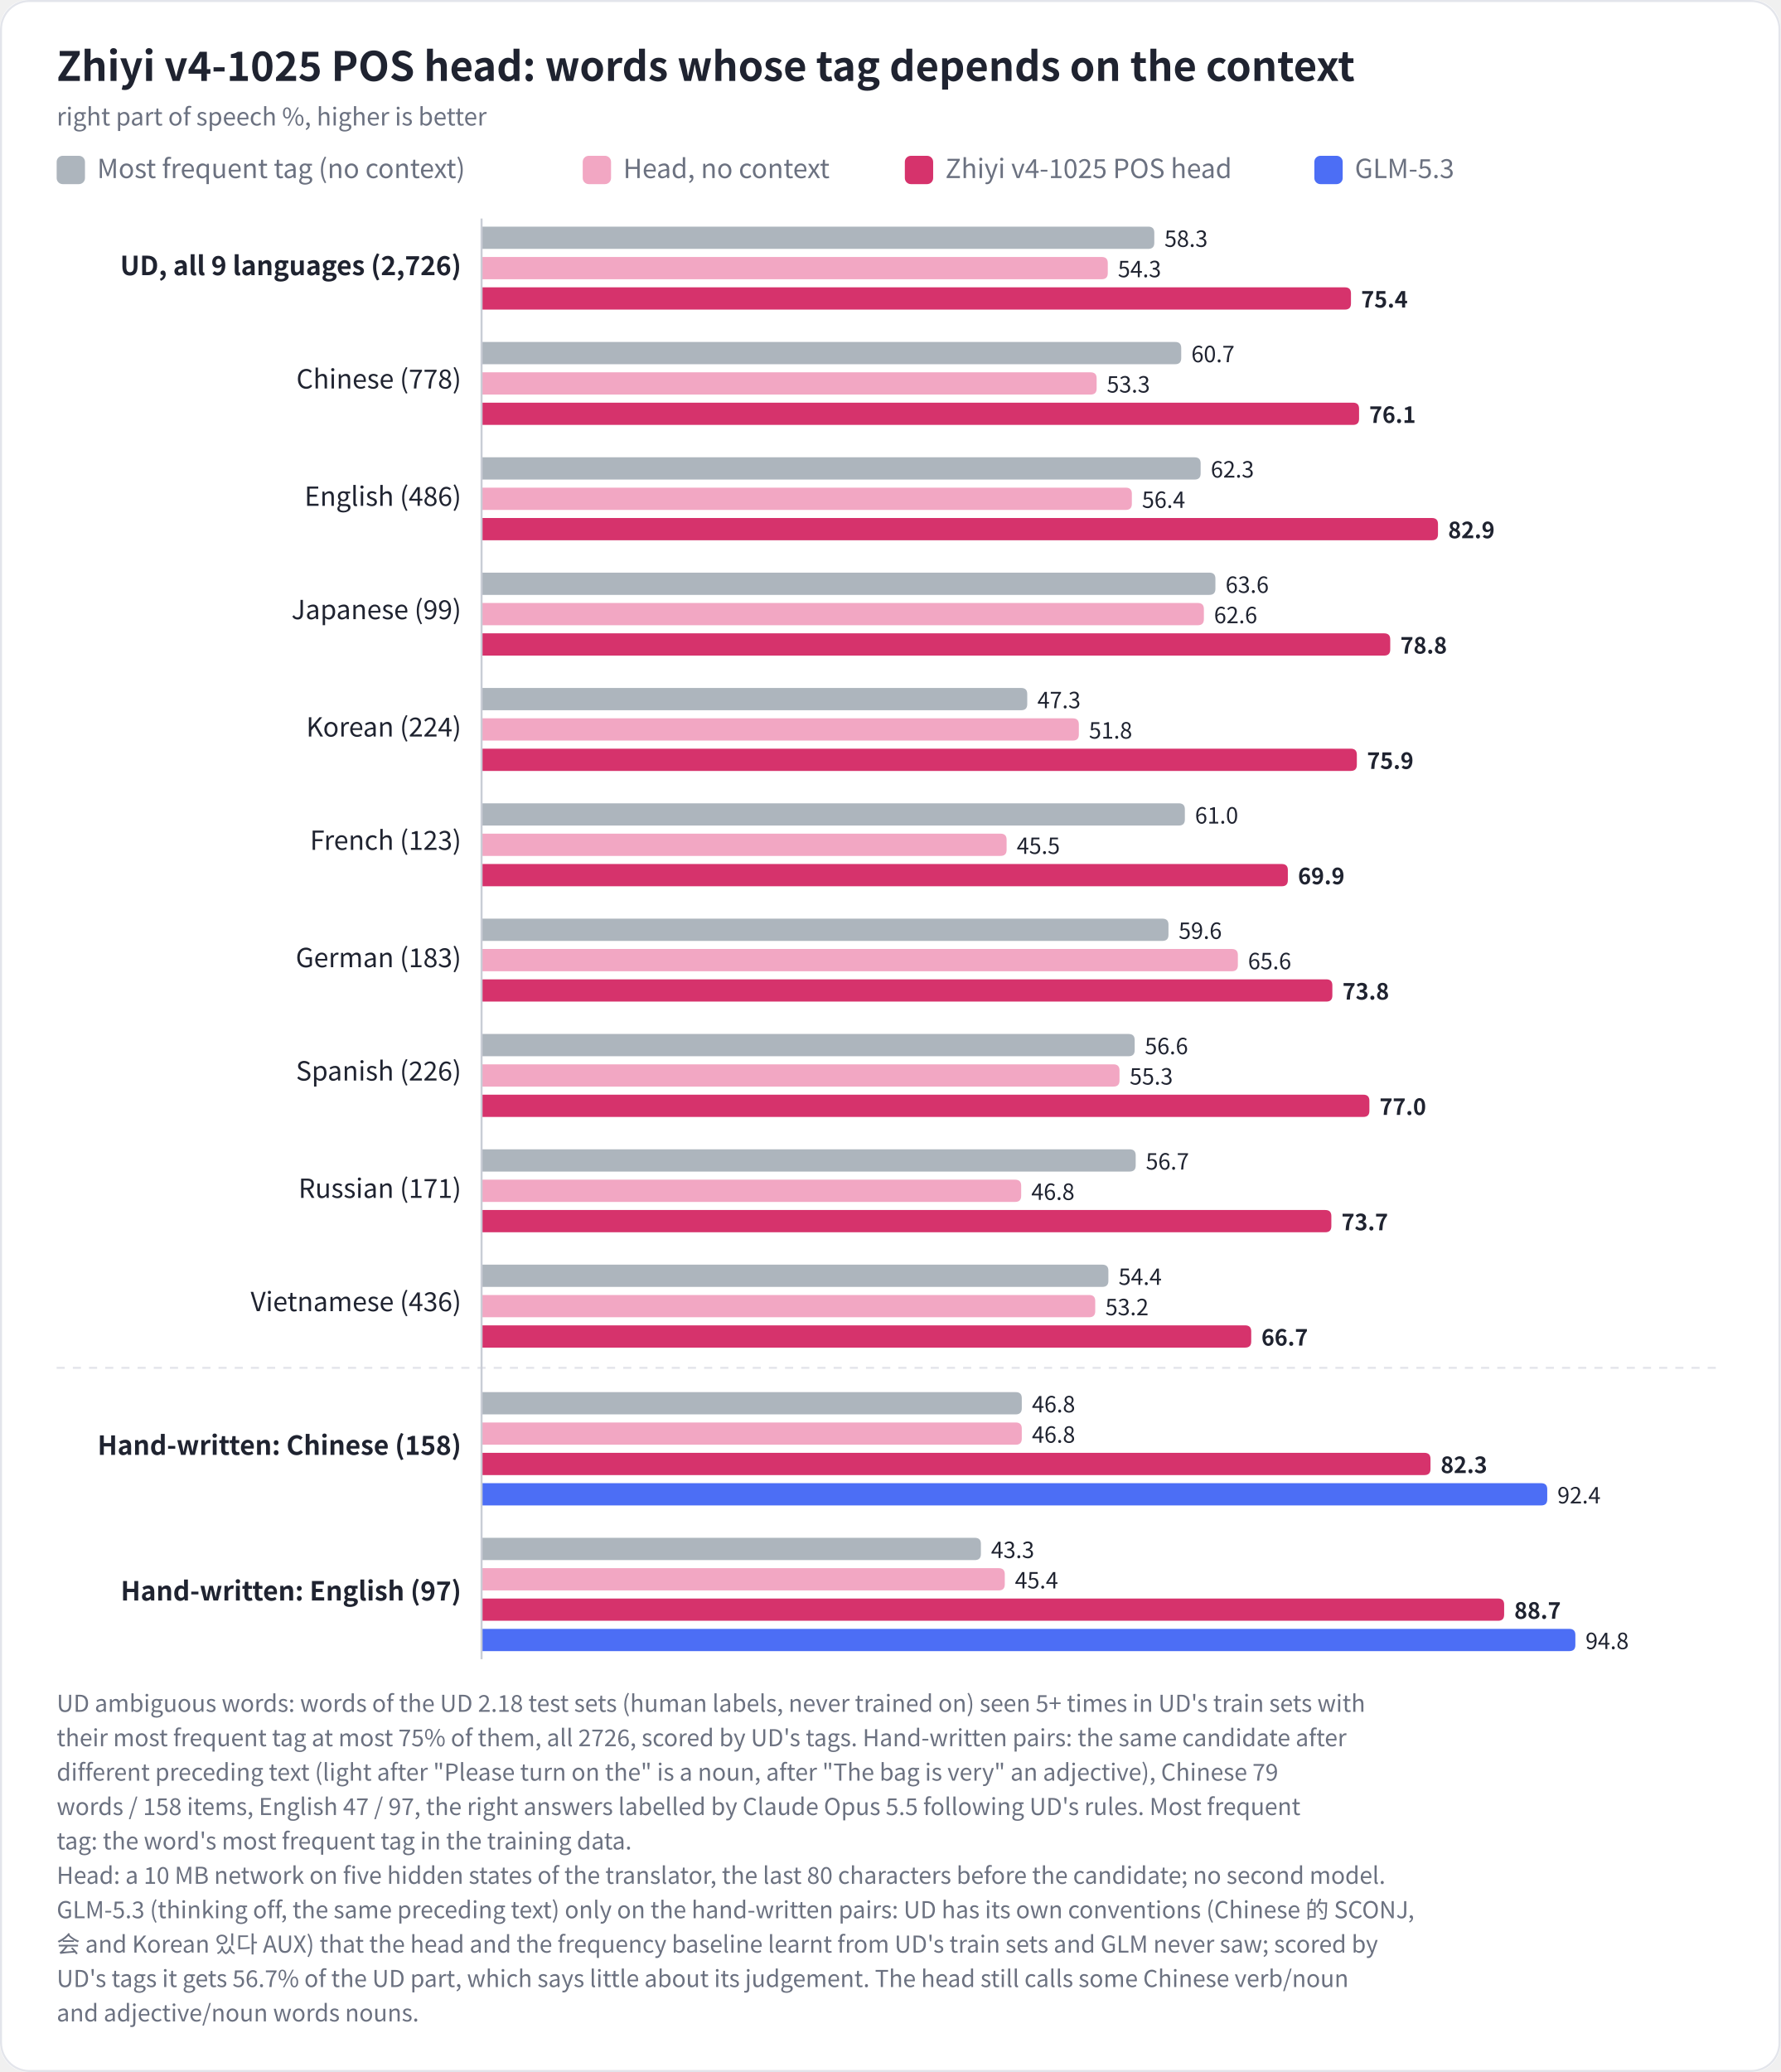
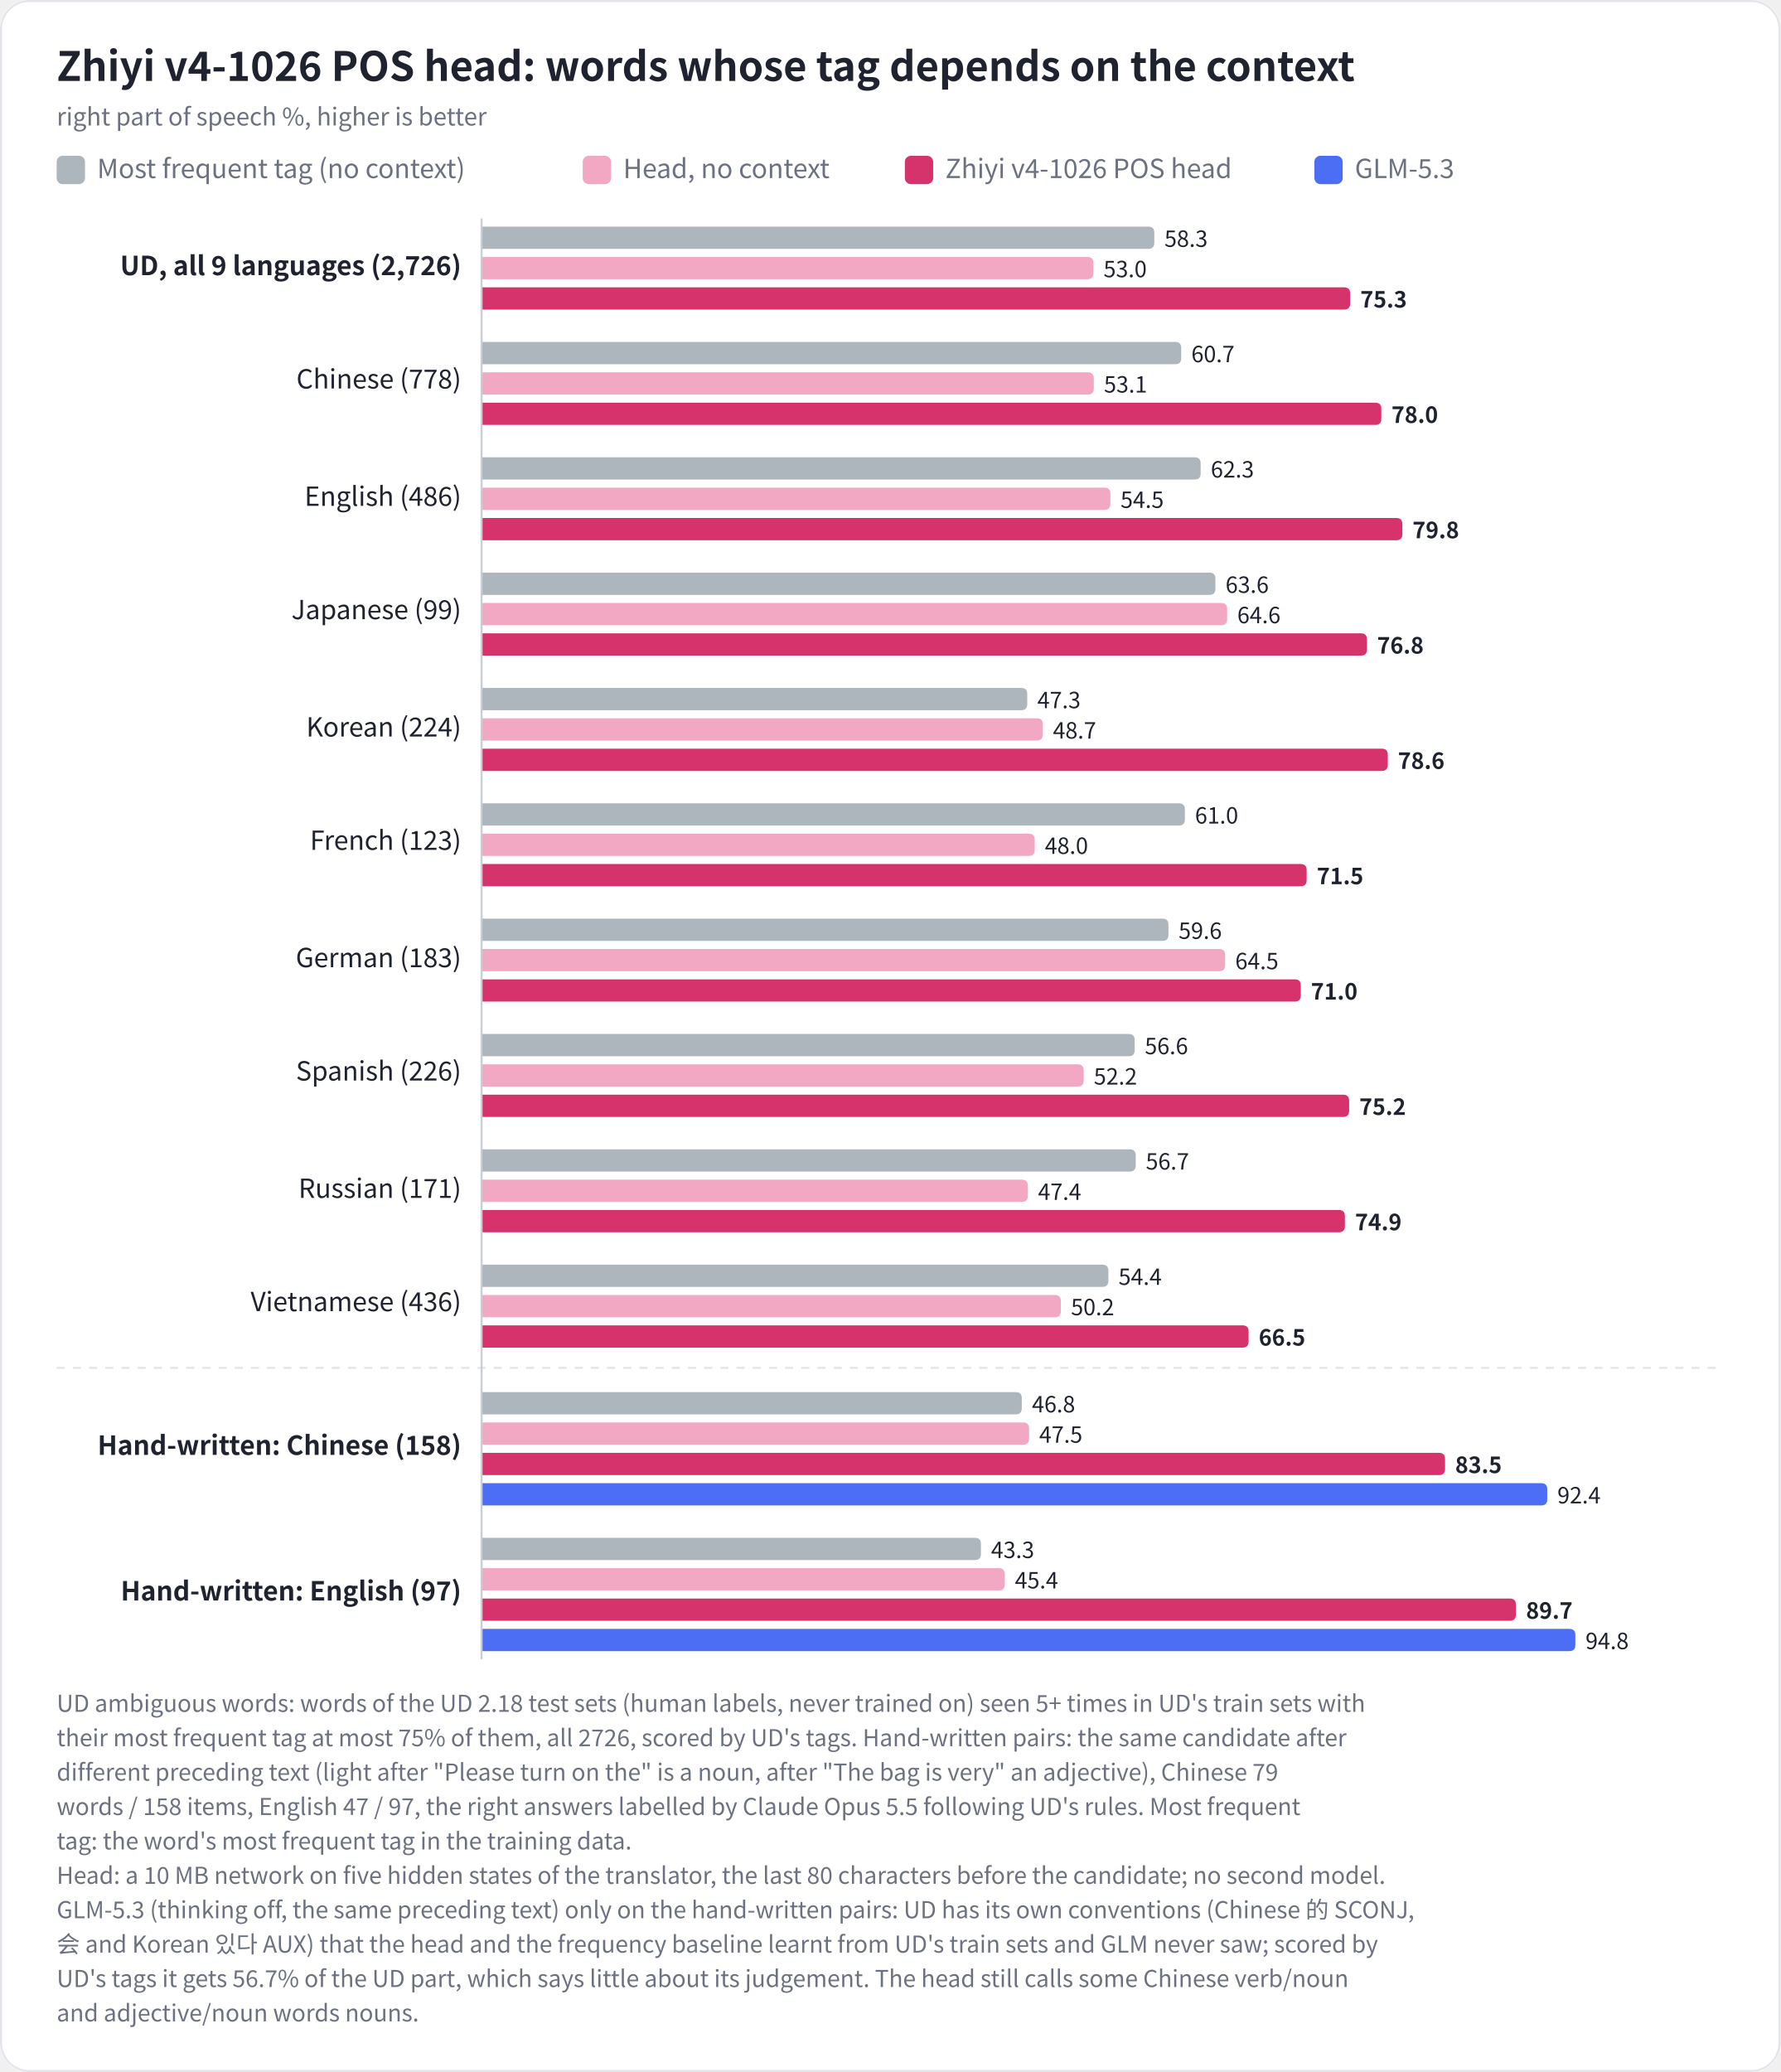
<svg xmlns="http://www.w3.org/2000/svg" width="880" height="1024" viewBox="0 0 880 1024" font-family="'Microsoft YaHei','PingFang SC','Noto Sans CJK SC','Segoe UI',sans-serif">
  <rect width="880" height="1024" rx="14" fill="#FFFFFF" />
  <rect x="0.5" y="0.5" width="879" height="1023" rx="14" fill="none" stroke="#E3E5EB" />
-   <text x="28" y="40" font-size="20" font-weight="700" fill="#1F2330">Zhiyi v4-1025 POS head: words whose tag depends on the context</text>
+   <text x="28" y="40" font-size="20" font-weight="700" fill="#1F2330">Zhiyi v4-1026 POS head: words whose tag depends on the context</text>
  <text x="28" y="62" font-size="12" fill="#6B7180">right part of speech %, higher is better</text>
  <rect x="28" y="77" width="14" height="14" rx="3" fill="#ADB5BD" />
  <text x="48" y="88" font-size="13" fill="#6B7180">Most frequent tag (no context)</text>
  <rect x="288.0" y="77" width="14" height="14" rx="3" fill="#F2A7C3" />
  <text x="308.0" y="88" font-size="13" fill="#6B7180">Head, no context</text>
  <rect x="447.2" y="77" width="14" height="14" rx="3" fill="#D6336C" />
-   <text x="467.2" y="88" font-size="13" fill="#6B7180">Zhiyi v4-1025 POS head</text>
+   <text x="467.2" y="88" font-size="13" fill="#6B7180">Zhiyi v4-1026 POS head</text>
  <rect x="649.6" y="77" width="14" height="14" rx="3" fill="#4C6EF5" />
  <text x="669.6" y="88" font-size="13" fill="#6B7180">GLM-5.3</text>
  <text x="228" y="136" font-size="13" font-weight="700" text-anchor="end" fill="#1F2330">UD, all 9 languages (2,726)</text>
  <path d="M238,112 H567.5 Q570.5,112 570.5,115.0 V120.0 Q570.5,123 567.5,123 H238 Z" fill="#ADB5BD" />
  <text x="575.5" y="122" font-size="11" fill="#1F2330">58.3</text>
-   <path d="M238,127 H544.5 Q547.5,127 547.5,130.0 V135.0 Q547.5,138 544.5,138 H238 Z" fill="#F2A7C3" />
-   <text x="552.5" y="137" font-size="11" fill="#1F2330">54.3</text>
-   <path d="M238,142 H664.7 Q667.7,142 667.7,145.0 V150.0 Q667.7,153 664.7,153 H238 Z" fill="#D6336C" />
-   <text x="672.7" y="152" font-size="11" font-weight="700" fill="#1F2330">75.4</text>
+   <path d="M238,127 H537.4 Q540.4,127 540.4,130.0 V135.0 Q540.4,138 537.4,138 H238 Z" fill="#F2A7C3" />
+   <text x="545.4" y="137" font-size="11" fill="#1F2330">53.0</text>
+   <path d="M238,142 H664.3 Q667.3,142 667.3,145.0 V150.0 Q667.3,153 664.3,153 H238 Z" fill="#D6336C" />
+   <text x="672.3" y="152" font-size="11" font-weight="700" fill="#1F2330">75.3</text>
  <text x="228" y="192" font-size="13" text-anchor="end" fill="#1F2330">Chinese (778)</text>
  <path d="M238,169 H580.8 Q583.8,169 583.8,172.0 V177.0 Q583.8,180 580.8,180 H238 Z" fill="#ADB5BD" />
  <text x="588.8" y="179" font-size="11" fill="#1F2330">60.7</text>
-   <path d="M238,184 H539.0 Q542.0,184 542.0,187.0 V192.0 Q542.0,195 539.0,195 H238 Z" fill="#F2A7C3" />
-   <text x="547.0" y="194" font-size="11" fill="#1F2330">53.3</text>
-   <path d="M238,199 H668.7 Q671.7,199 671.7,202.0 V207.0 Q671.7,210 668.7,210 H238 Z" fill="#D6336C" />
-   <text x="676.7" y="209" font-size="11" font-weight="700" fill="#1F2330">76.1</text>
+   <path d="M238,184 H537.6 Q540.6,184 540.6,187.0 V192.0 Q540.6,195 537.6,195 H238 Z" fill="#F2A7C3" />
+   <text x="545.6" y="194" font-size="11" fill="#1F2330">53.1</text>
+   <path d="M238,199 H679.7 Q682.7,199 682.7,202.0 V207.0 Q682.7,210 679.7,210 H238 Z" fill="#D6336C" />
+   <text x="687.7" y="209" font-size="11" font-weight="700" fill="#1F2330">78.0</text>
  <text x="228" y="250" font-size="13" text-anchor="end" fill="#1F2330">English (486)</text>
  <path d="M238,226 H590.4 Q593.4,226 593.4,229.0 V234.0 Q593.4,237 590.4,237 H238 Z" fill="#ADB5BD" />
  <text x="598.4" y="236" font-size="11" fill="#1F2330">62.3</text>
-   <path d="M238,241 H556.4 Q559.4,241 559.4,244.0 V249.0 Q559.4,252 556.4,252 H238 Z" fill="#F2A7C3" />
-   <text x="564.4" y="251" font-size="11" fill="#1F2330">56.4</text>
-   <path d="M238,256 H707.7 Q710.7,256 710.7,259.0 V264.0 Q710.7,267 707.7,267 H238 Z" fill="#D6336C" />
-   <text x="715.7" y="266" font-size="11" font-weight="700" fill="#1F2330">82.9</text>
+   <path d="M238,241 H545.8 Q548.8,241 548.8,244.0 V249.0 Q548.8,252 545.8,252 H238 Z" fill="#F2A7C3" />
+   <text x="553.8" y="251" font-size="11" fill="#1F2330">54.5</text>
+   <path d="M238,256 H690.1 Q693.1,256 693.1,259.0 V264.0 Q693.1,267 690.1,267 H238 Z" fill="#D6336C" />
+   <text x="698.1" y="266" font-size="11" font-weight="700" fill="#1F2330">79.8</text>
  <text x="228" y="306" font-size="13" text-anchor="end" fill="#1F2330">Japanese (99)</text>
  <path d="M238,283 H597.7 Q600.7,283 600.7,286.0 V291.0 Q600.7,294 597.7,294 H238 Z" fill="#ADB5BD" />
  <text x="605.7" y="293" font-size="11" fill="#1F2330">63.6</text>
-   <path d="M238,298 H592.0 Q595.0,298 595.0,301.0 V306.0 Q595.0,309 592.0,309 H238 Z" fill="#F2A7C3" />
-   <text x="600.0" y="308" font-size="11" fill="#1F2330">62.6</text>
-   <path d="M238,313 H684.1 Q687.1,313 687.1,316.0 V321.0 Q687.1,324 684.1,324 H238 Z" fill="#D6336C" />
-   <text x="692.1" y="323" font-size="11" font-weight="700" fill="#1F2330">78.8</text>
+   <path d="M238,298 H603.5 Q606.5,298 606.5,301.0 V306.0 Q606.5,309 603.5,309 H238 Z" fill="#F2A7C3" />
+   <text x="611.5" y="308" font-size="11" fill="#1F2330">64.6</text>
+   <path d="M238,313 H672.6 Q675.6,313 675.6,316.0 V321.0 Q675.6,324 672.6,324 H238 Z" fill="#D6336C" />
+   <text x="680.6" y="323" font-size="11" font-weight="700" fill="#1F2330">76.8</text>
  <text x="228" y="364" font-size="13" text-anchor="end" fill="#1F2330">Korean (224)</text>
  <path d="M238,340 H504.7 Q507.7,340 507.7,343.0 V348.0 Q507.7,351 504.7,351 H238 Z" fill="#ADB5BD" />
  <text x="512.7" y="350" font-size="11" fill="#1F2330">47.3</text>
-   <path d="M238,355 H530.2 Q533.2,355 533.2,358.0 V363.0 Q533.2,366 530.2,366 H238 Z" fill="#F2A7C3" />
-   <text x="538.2" y="365" font-size="11" fill="#1F2330">51.8</text>
-   <path d="M238,370 H667.6 Q670.6,370 670.6,373.0 V378.0 Q670.6,381 667.6,381 H238 Z" fill="#D6336C" />
-   <text x="675.6" y="380" font-size="11" font-weight="700" fill="#1F2330">75.9</text>
+   <path d="M238,355 H512.4 Q515.4,355 515.4,358.0 V363.0 Q515.4,366 512.4,366 H238 Z" fill="#F2A7C3" />
+   <text x="520.4" y="365" font-size="11" fill="#1F2330">48.7</text>
+   <path d="M238,370 H682.9 Q685.9,370 685.9,373.0 V378.0 Q685.9,381 682.9,381 H238 Z" fill="#D6336C" />
+   <text x="690.9" y="380" font-size="11" font-weight="700" fill="#1F2330">78.6</text>
  <text x="228" y="420" font-size="13" text-anchor="end" fill="#1F2330">French (123)</text>
  <path d="M238,397 H582.6 Q585.6,397 585.6,400.0 V405.0 Q585.6,408 582.6,408 H238 Z" fill="#ADB5BD" />
  <text x="590.6" y="407" font-size="11" fill="#1F2330">61.0</text>
-   <path d="M238,412 H494.5 Q497.5,412 497.5,415.0 V420.0 Q497.5,423 494.5,423 H238 Z" fill="#F2A7C3" />
-   <text x="502.5" y="422" font-size="11" fill="#1F2330">45.5</text>
-   <path d="M238,427 H633.5 Q636.5,427 636.5,430.0 V435.0 Q636.5,438 633.5,438 H238 Z" fill="#D6336C" />
-   <text x="641.5" y="437" font-size="11" font-weight="700" fill="#1F2330">69.9</text>
+   <path d="M238,412 H508.4 Q511.4,412 511.4,415.0 V420.0 Q511.4,423 508.4,423 H238 Z" fill="#F2A7C3" />
+   <text x="516.4" y="422" font-size="11" fill="#1F2330">48.0</text>
+   <path d="M238,427 H642.8 Q645.8,427 645.8,430.0 V435.0 Q645.8,438 642.8,438 H238 Z" fill="#D6336C" />
+   <text x="650.8" y="437" font-size="11" font-weight="700" fill="#1F2330">71.5</text>
  <text x="228" y="478" font-size="13" text-anchor="end" fill="#1F2330">German (183)</text>
  <path d="M238,454 H574.5 Q577.5,454 577.5,457.0 V462.0 Q577.5,465 574.5,465 H238 Z" fill="#ADB5BD" />
  <text x="582.5" y="464" font-size="11" fill="#1F2330">59.6</text>
-   <path d="M238,469 H608.8 Q611.8,469 611.8,472.0 V477.0 Q611.8,480 608.8,480 H238 Z" fill="#F2A7C3" />
-   <text x="616.8" y="479" font-size="11" fill="#1F2330">65.6</text>
-   <path d="M238,484 H655.5 Q658.5,484 658.5,487.0 V492.0 Q658.5,495 655.5,495 H238 Z" fill="#D6336C" />
-   <text x="663.5" y="494" font-size="11" font-weight="700" fill="#1F2330">73.8</text>
+   <path d="M238,469 H602.5 Q605.5,469 605.5,472.0 V477.0 Q605.5,480 602.5,480 H238 Z" fill="#F2A7C3" />
+   <text x="610.5" y="479" font-size="11" fill="#1F2330">64.5</text>
+   <path d="M238,484 H639.9 Q642.9,484 642.9,487.0 V492.0 Q642.9,495 639.9,495 H238 Z" fill="#D6336C" />
+   <text x="647.9" y="494" font-size="11" font-weight="700" fill="#1F2330">71.0</text>
  <text x="228" y="534" font-size="13" text-anchor="end" fill="#1F2330">Spanish (226)</text>
  <path d="M238,511 H557.8 Q560.8,511 560.8,514.0 V519.0 Q560.8,522 557.8,522 H238 Z" fill="#ADB5BD" />
  <text x="565.8" y="521" font-size="11" fill="#1F2330">56.6</text>
-   <path d="M238,526 H550.3 Q553.3,526 553.3,529.0 V534.0 Q553.3,537 550.3,537 H238 Z" fill="#F2A7C3" />
-   <text x="558.3" y="536" font-size="11" fill="#1F2330">55.3</text>
-   <path d="M238,541 H673.8 Q676.8,541 676.8,544.0 V549.0 Q676.8,552 673.8,552 H238 Z" fill="#D6336C" />
-   <text x="681.8" y="551" font-size="11" font-weight="700" fill="#1F2330">77.0</text>
+   <path d="M238,526 H532.6 Q535.6,526 535.6,529.0 V534.0 Q535.6,537 532.6,537 H238 Z" fill="#F2A7C3" />
+   <text x="540.6" y="536" font-size="11" fill="#1F2330">52.2</text>
+   <path d="M238,541 H663.8 Q666.8,541 666.8,544.0 V549.0 Q666.8,552 663.8,552 H238 Z" fill="#D6336C" />
+   <text x="671.8" y="551" font-size="11" font-weight="700" fill="#1F2330">75.2</text>
  <text x="228" y="592" font-size="13" text-anchor="end" fill="#1F2330">Russian (171)</text>
  <path d="M238,568 H558.3 Q561.3,568 561.3,571.0 V576.0 Q561.3,579 558.3,579 H238 Z" fill="#ADB5BD" />
  <text x="566.3" y="578" font-size="11" fill="#1F2330">56.7</text>
-   <path d="M238,583 H501.7 Q504.7,583 504.7,586.0 V591.0 Q504.7,594 501.7,594 H238 Z" fill="#F2A7C3" />
-   <text x="509.7" y="593" font-size="11" fill="#1F2330">46.8</text>
-   <path d="M238,598 H655.0 Q658.0,598 658.0,601.0 V606.0 Q658.0,609 655.0,609 H238 Z" fill="#D6336C" />
-   <text x="663.0" y="608" font-size="11" font-weight="700" fill="#1F2330">73.7</text>
+   <path d="M238,583 H505.0 Q508.0,583 508.0,586.0 V591.0 Q508.0,594 505.0,594 H238 Z" fill="#F2A7C3" />
+   <text x="513.0" y="593" font-size="11" fill="#1F2330">47.4</text>
+   <path d="M238,598 H661.7 Q664.7,598 664.7,601.0 V606.0 Q664.7,609 661.7,609 H238 Z" fill="#D6336C" />
+   <text x="669.7" y="608" font-size="11" font-weight="700" fill="#1F2330">74.9</text>
  <text x="228" y="648" font-size="13" text-anchor="end" fill="#1F2330">Vietnamese (436)</text>
  <path d="M238,625 H544.8 Q547.8,625 547.8,628.0 V633.0 Q547.8,636 544.8,636 H238 Z" fill="#ADB5BD" />
  <text x="552.8" y="635" font-size="11" fill="#1F2330">54.4</text>
-   <path d="M238,640 H538.3 Q541.3,640 541.3,643.0 V648.0 Q541.3,651 538.3,651 H238 Z" fill="#F2A7C3" />
-   <text x="546.3" y="650" font-size="11" fill="#1F2330">53.2</text>
-   <path d="M238,655 H615.4 Q618.4,655 618.4,658.0 V663.0 Q618.4,666 615.4,666 H238 Z" fill="#D6336C" />
-   <text x="623.4" y="665" font-size="11" font-weight="700" fill="#1F2330">66.7</text>
+   <path d="M238,640 H521.3 Q524.3,640 524.3,643.0 V648.0 Q524.3,651 521.3,651 H238 Z" fill="#F2A7C3" />
+   <text x="529.3" y="650" font-size="11" fill="#1F2330">50.2</text>
+   <path d="M238,655 H614.1 Q617.1,655 617.1,658.0 V663.0 Q617.1,666 614.1,666 H238 Z" fill="#D6336C" />
+   <text x="622.1" y="665" font-size="11" font-weight="700" fill="#1F2330">66.5</text>
  <line x1="28" y1="676.0" x2="852" y2="676.0" stroke="#E3E5EB" stroke-dasharray="4 4" />
  <text x="228" y="719" font-size="13" font-weight="700" text-anchor="end" fill="#1F2330">Hand-written: Chinese (158)</text>
  <path d="M238,688 H502.0 Q505.0,688 505.0,691.0 V696.0 Q505.0,699 502.0,699 H238 Z" fill="#ADB5BD" />
  <text x="510.0" y="698" font-size="11" fill="#1F2330">46.8</text>
-   <path d="M238,703 H502.0 Q505.0,703 505.0,706.0 V711.0 Q505.0,714 502.0,714 H238 Z" fill="#F2A7C3" />
-   <text x="510.0" y="713" font-size="11" fill="#1F2330">46.8</text>
-   <path d="M238,718 H704.0 Q707.0,718 707.0,721.0 V726.0 Q707.0,729 704.0,729 H238 Z" fill="#D6336C" />
-   <text x="712.0" y="728" font-size="11" font-weight="700" fill="#1F2330">82.3</text>
+   <path d="M238,703 H505.6 Q508.6,703 508.6,706.0 V711.0 Q508.6,714 505.6,714 H238 Z" fill="#F2A7C3" />
+   <text x="513.6" y="713" font-size="11" fill="#1F2330">47.5</text>
+   <path d="M238,718 H711.2 Q714.2,718 714.2,721.0 V726.0 Q714.2,729 711.2,729 H238 Z" fill="#D6336C" />
+   <text x="719.2" y="728" font-size="11" font-weight="700" fill="#1F2330">83.5</text>
  <path d="M238,733 H761.7 Q764.7,733 764.7,736.0 V741.0 Q764.7,744 761.7,744 H238 Z" fill="#4C6EF5" />
  <text x="769.7" y="743" font-size="11" fill="#1F2330">92.4</text>
  <text x="228" y="791" font-size="13" font-weight="700" text-anchor="end" fill="#1F2330">Hand-written: English (97)</text>
  <path d="M238,760 H481.8 Q484.8,760 484.8,763.0 V768.0 Q484.8,771 481.8,771 H238 Z" fill="#ADB5BD" />
  <text x="489.8" y="770" font-size="11" fill="#1F2330">43.3</text>
  <path d="M238,775 H493.6 Q496.6,775 496.6,778.0 V783.0 Q496.6,786 493.6,786 H238 Z" fill="#F2A7C3" />
  <text x="501.6" y="785" font-size="11" fill="#1F2330">45.4</text>
-   <path d="M238,790 H740.4 Q743.4,790 743.4,793.0 V798.0 Q743.4,801 740.4,801 H238 Z" fill="#D6336C" />
-   <text x="748.4" y="800" font-size="11" font-weight="700" fill="#1F2330">88.7</text>
+   <path d="M238,790 H746.2 Q749.2,790 749.2,793.0 V798.0 Q749.2,801 746.2,801 H238 Z" fill="#D6336C" />
+   <text x="754.2" y="800" font-size="11" font-weight="700" fill="#1F2330">89.7</text>
  <path d="M238,805 H775.6 Q778.6,805 778.6,808.0 V813.0 Q778.6,816 775.6,816 H238 Z" fill="#4C6EF5" />
  <text x="783.6" y="815" font-size="11" fill="#1F2330">94.8</text>
  <line x1="238" y1="108" x2="238" y2="820" stroke="#C9CDD6" />
  <text x="28" y="846" font-size="11.5" fill="#6B7180">UD ambiguous words: words of the UD 2.18 test sets (human labels, never trained on) seen 5+ times in UD's train sets with</text>
  <text x="28" y="863" font-size="11.5" fill="#6B7180">their most frequent tag at most 75% of them, all 2726, scored by UD's tags. Hand-written pairs: the same candidate after</text>
  <text x="28" y="880" font-size="11.5" fill="#6B7180">different preceding text (light after "Please turn on the" is a noun, after "The bag is very" an adjective), Chinese 79</text>
  <text x="28" y="897" font-size="11.5" fill="#6B7180">words / 158 items, English 47 / 97, the right answers labelled by Claude Opus 5.5 following UD's rules. Most frequent</text>
  <text x="28" y="914" font-size="11.5" fill="#6B7180">tag: the word's most frequent tag in the training data.</text>
  <text x="28" y="931" font-size="11.5" fill="#6B7180">Head: a 10 MB network on five hidden states of the translator, the last 80 characters before the candidate; no second model.</text>
  <text x="28" y="948" font-size="11.5" fill="#6B7180">GLM-5.3 (thinking off, the same preceding text) only on the hand-written pairs: UD has its own conventions (Chinese 的 SCONJ,</text>
  <text x="28" y="965" font-size="11.5" fill="#6B7180">会 and Korean 있다 AUX) that the head and the frequency baseline learnt from UD's train sets and GLM never saw; scored by</text>
  <text x="28" y="982" font-size="11.5" fill="#6B7180">UD's tags it gets 56.7% of the UD part, which says little about its judgement. The head still calls some Chinese verb/noun</text>
  <text x="28" y="999" font-size="11.5" fill="#6B7180">and adjective/noun words nouns.</text>
</svg>
